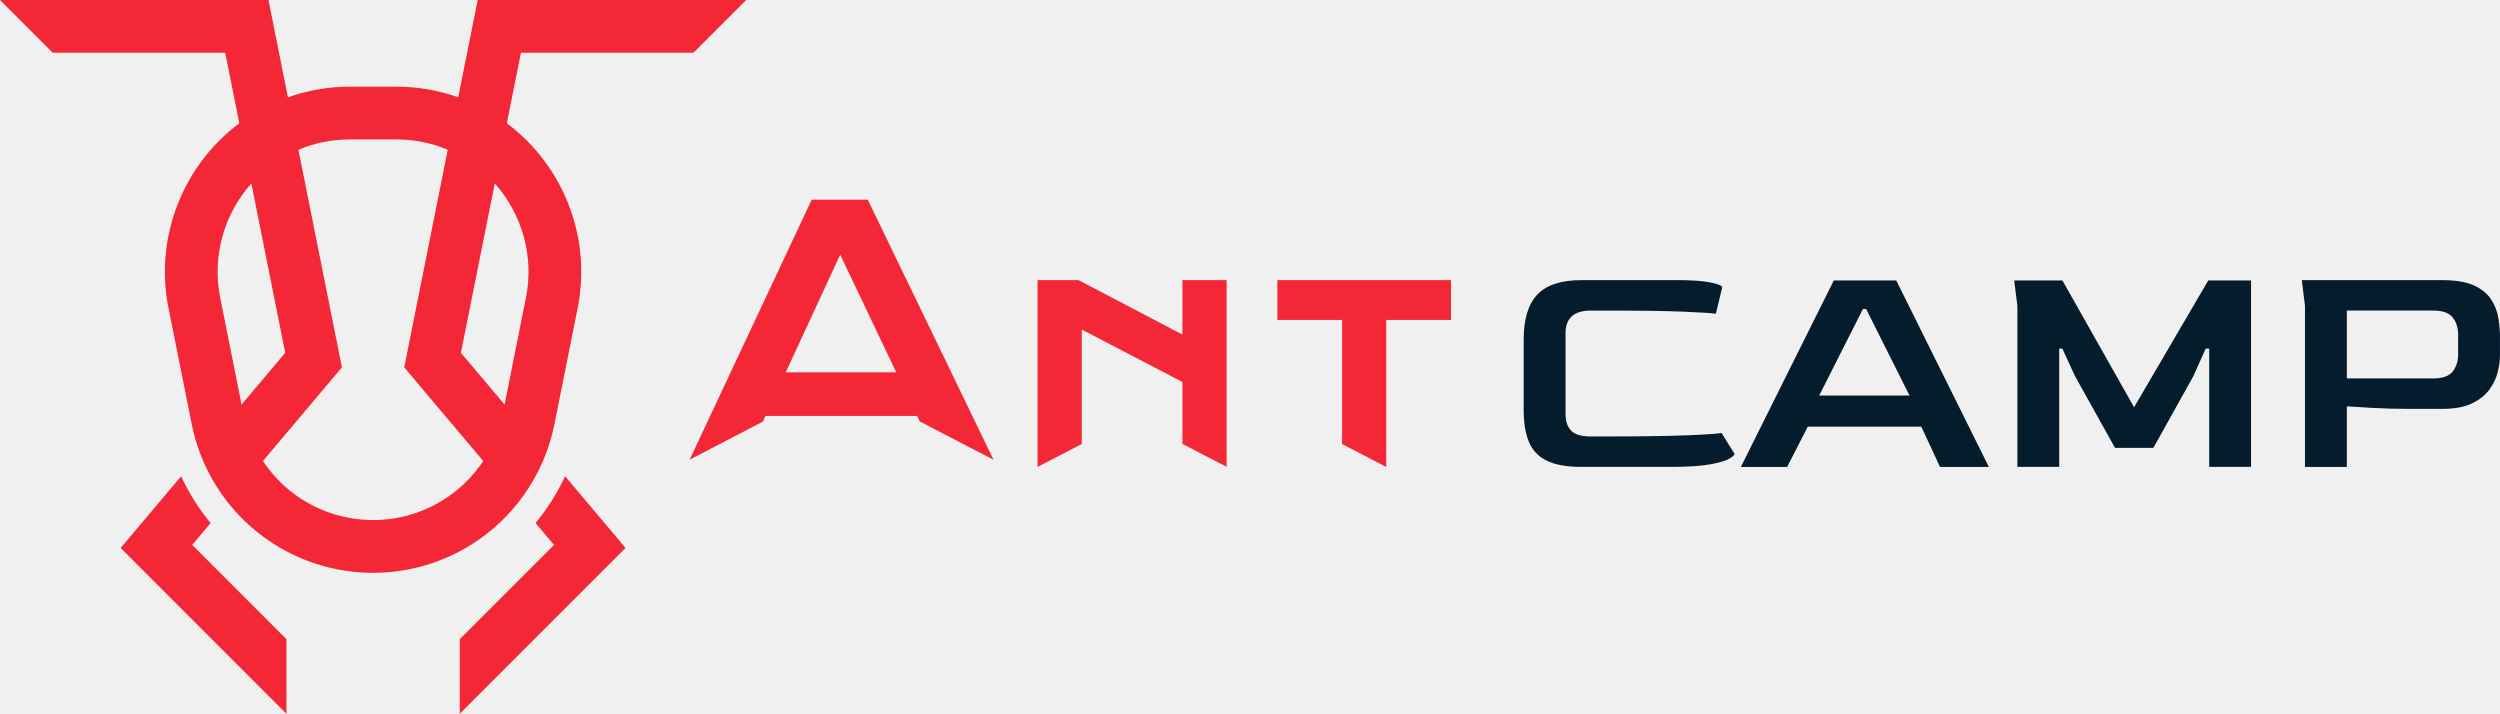
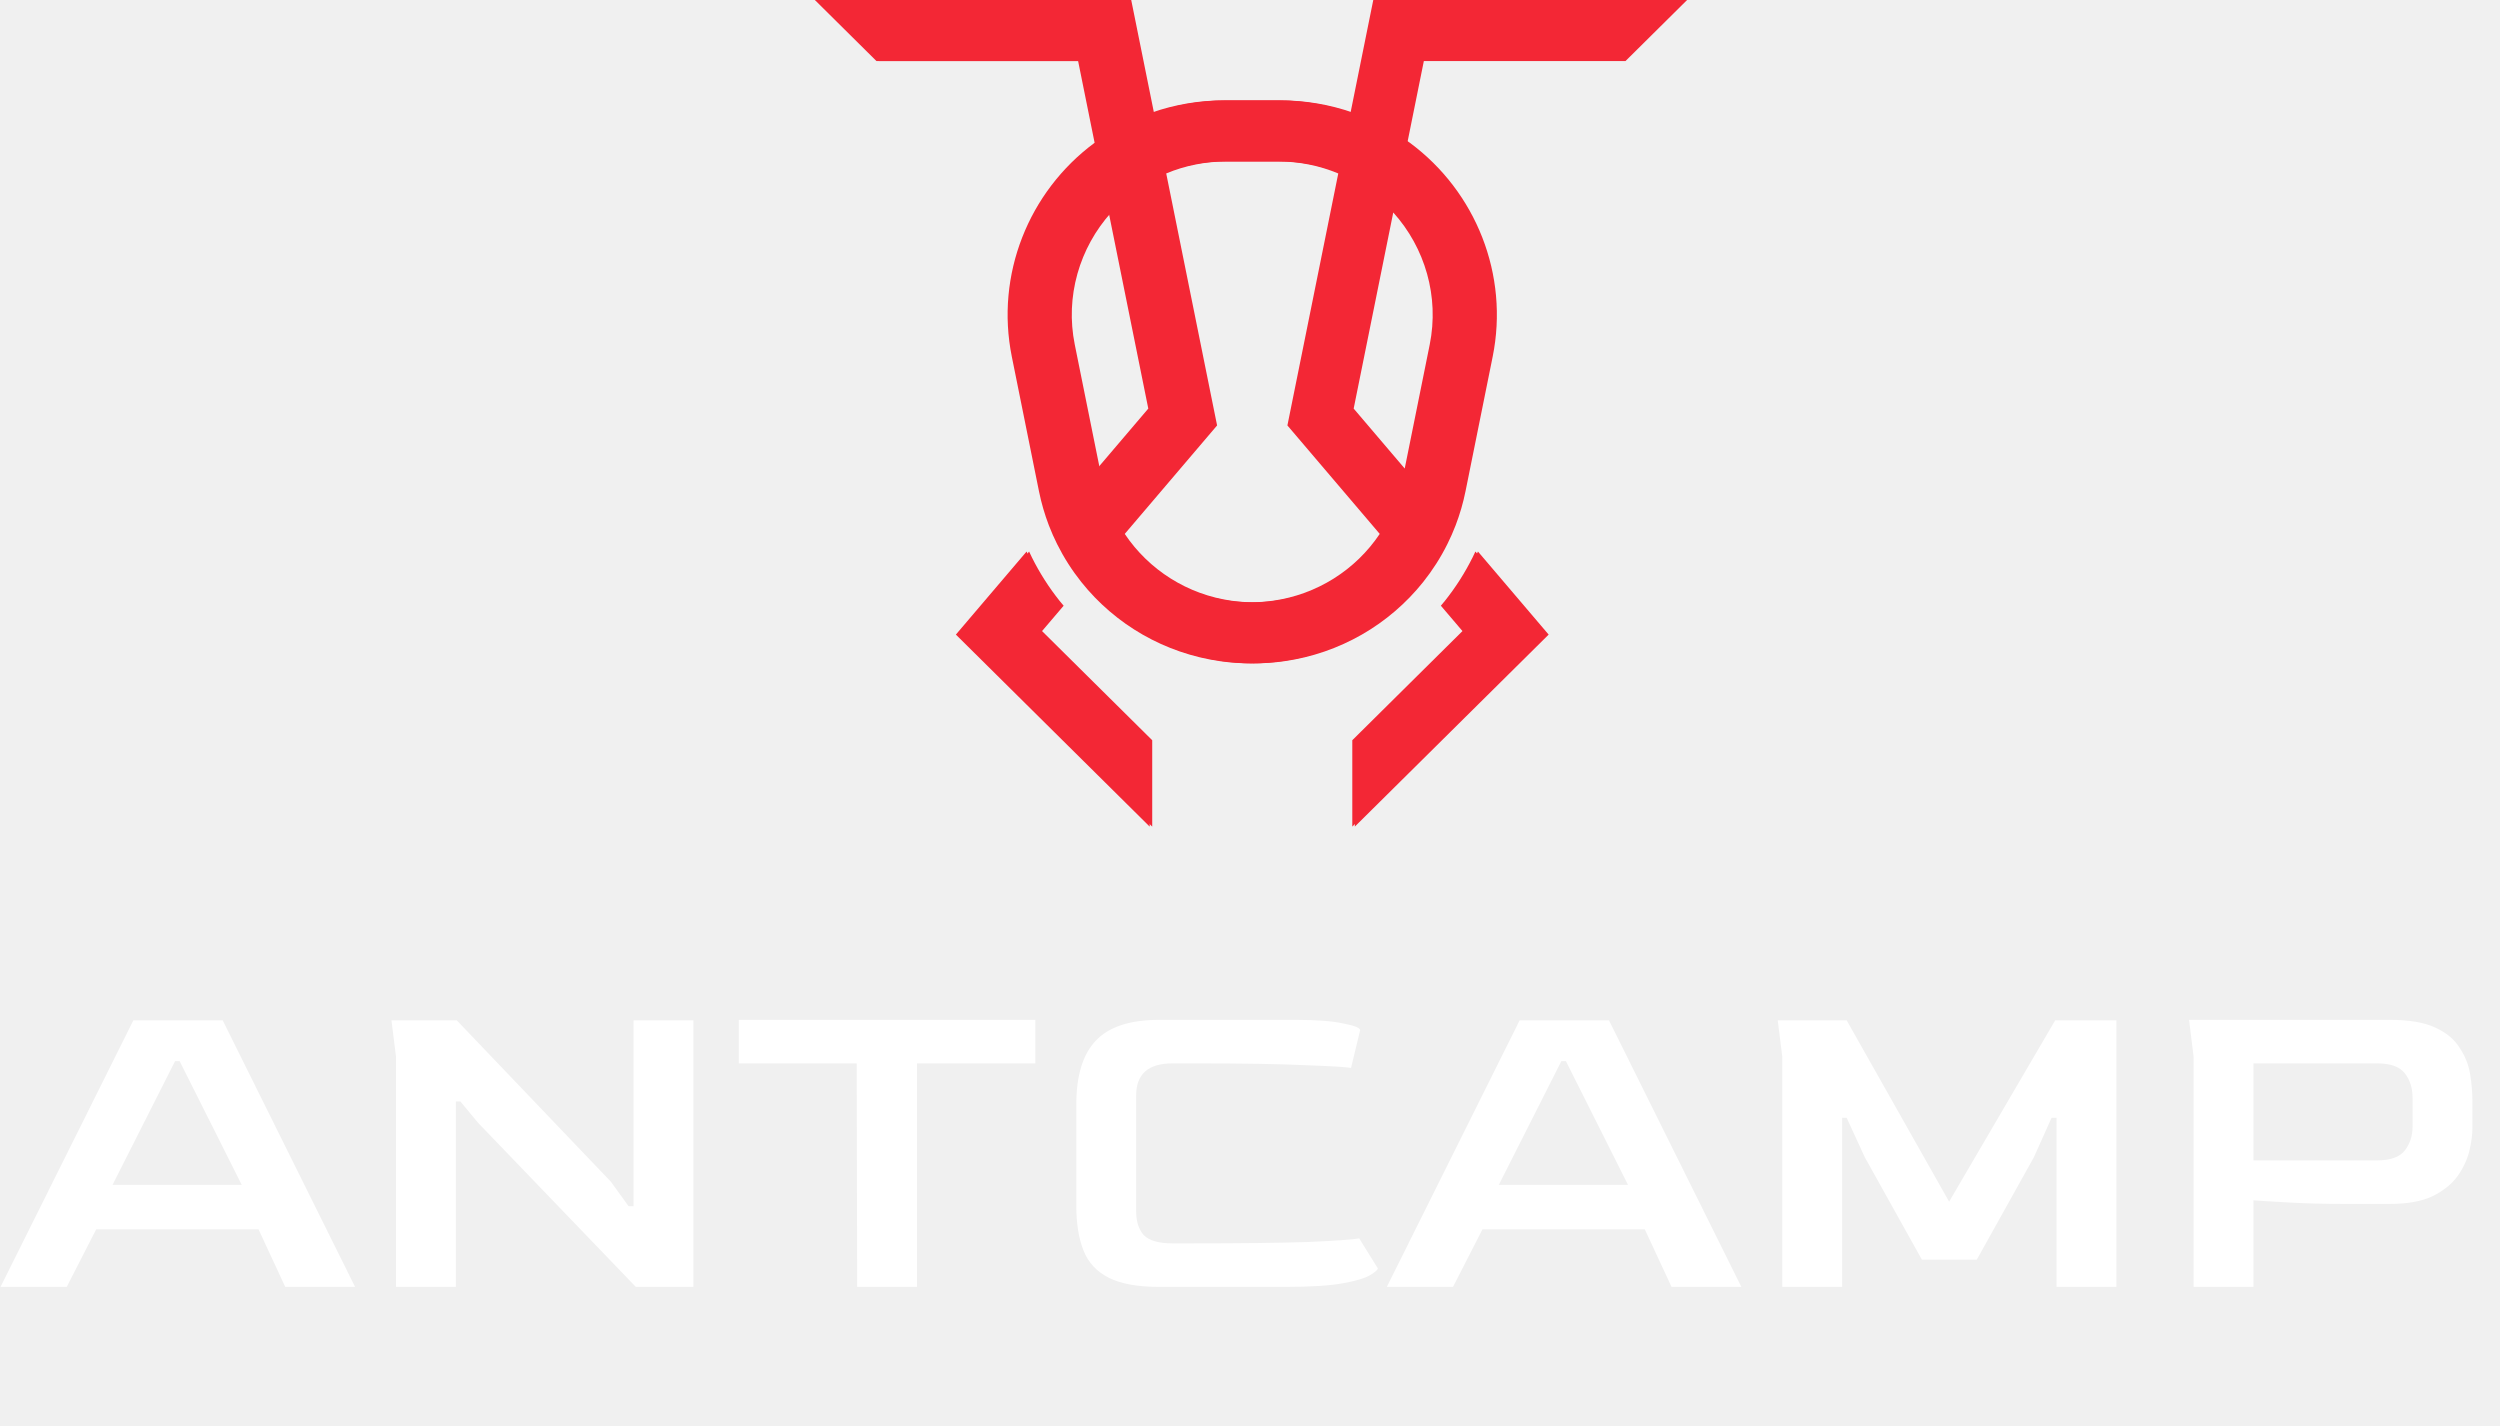
- <svg xmlns="http://www.w3.org/2000/svg" id="Camada_2" data-name="Camada 2" viewBox="0 0 1153.71 329.39">
-   <defs>
-     <style>
-       .cls-1 {
-         fill: #f32735;
-       }
- 
-       .cls-2 {
-         fill: #051c2c;
-       }
-     </style>
-   </defs>
-   <g id="body">
-     <g>
-       <g>
-         <path class="cls-1" d="M233.9,56.9c-2.32-1.73-4.75-3.36-7.28-4.87-4.81-2.89-9.89-5.27-15.15-7.13-9.11-3.23-18.78-4.9-28.58-4.9h-21.45c-9.8,0-19.46,1.67-28.57,4.9-5.26,1.86-10.33,4.24-15.14,7.11-2.53,1.51-4.96,3.15-7.29,4.88-26.17,19.55-39.19,52.73-32.69,85.21l10.72,53.63c.93,4.65,2.24,9.2,3.91,13.61.97,2.55,2.05,5.04,3.26,7.47,2.67,5.41,5.88,10.46,9.54,15.1,13.42,17,32.98,28.44,54.85,31.57,3.99.57,8.07.86,12.14.86s8.15-.29,12.13-.86c21.88-3.13,41.43-14.57,54.86-31.57,3.66-4.64,6.87-9.69,9.54-15.1,1.21-2.44,2.29-4.94,3.26-7.48,1.67-4.4,2.98-8.95,3.91-13.6l10.72-53.63c6.5-32.48-6.52-65.66-32.69-85.2ZM232.01,190.95c-1.05,5.24-2.78,10.31-5.13,15.07-1.15,2.34-2.45,4.59-3.88,6.73-9.54,14.39-24.82,24.16-42.15,26.63-5.69.82-11.66.82-17.37,0-17.32-2.47-32.59-12.24-42.14-26.63-1.43-2.14-2.72-4.39-3.88-6.73-2.35-4.75-4.08-9.82-5.13-15.07l-.85-4.25-9.87-49.38c-3.83-19.11,1.82-38.58,14.39-52.66,4.03-4.54,8.8-8.53,14.21-11.76,2.41-1.44,4.92-2.71,7.5-3.79,7.45-3.14,15.52-4.77,23.73-4.77h21.45c8.21,0,16.29,1.63,23.74,4.78,2.58,1.09,5.09,2.35,7.5,3.8,5.4,3.23,10.17,7.21,14.21,11.75,12.57,14.08,18.21,33.53,14.39,52.65l-9.87,49.38-.85,4.25Z" />
-         <path class="cls-1" d="M97.21,241.36c-.53-.64-1.07-1.26-1.58-1.91-4.23-5.36-7.9-11.17-10.9-17.25-.39-.79-.78-1.6-1.15-2.42l-27.91,33.09,76.51,76.52v-34.42l-43.49-43.5,8.53-10.11Z" />
-         <path class="cls-1" d="M110.44,56.89l5.56,27.77,15.63,78.15-20.15,23.89-8.21,9.73c2.73,5.48,7.32,13.91,13.25,22.03l4.82-5.71,36.45-43.22-20.08-100.42-4.84-24.21L123.89,0H0l24.33,24.34h79.6l6.51,32.55Z" />
-         <path class="cls-1" d="M259.6,222.22c-2.99,6.07-6.66,11.87-10.89,17.23-.51.65-1.06,1.27-1.58,1.91l8.53,10.11-43.49,43.49v34.42l76.51-76.51-27.91-33.1c-.38.83-.77,1.65-1.16,2.45Z" />
-         <path class="cls-1" d="M220.45,0l-8.98,44.9-4.84,24.22-20.08,100.41,36.45,43.22,5.85,6.94c5.45-8.29,9.88-16.84,12.14-23.35l-8.14-9.64-20.15-23.89,15.63-78.14,5.56-27.77,6.51-32.56h79.6L344.34,0h-123.89Z" />
-         <path class="cls-1" d="M374.6,92.13l-56.36,120.02,33.83-17.6,1.2-2.6h69.97l1.24,2.56,34.03,17.67-58.06-120.04h-25.84ZM362.59,171.83l25.16-54.3,25.85,54.3h-51.01Z" />
-         <polygon class="cls-1" points="545.67 154.39 497.7 129.28 478.83 129.28 478.83 215.47 499.22 204.88 499.22 152.09 545.67 176.28 545.67 204.85 566.06 215.44 566.06 129.28 545.67 129.28 545.67 154.39" />
-         <polygon class="cls-1" points="589.48 129.28 589.48 147.65 619.35 147.65 619.35 204.91 639.74 215.5 639.74 147.65 669.62 147.65 669.62 129.28 589.48 129.28" />
-       </g>
-       <g>
-         <path class="cls-2" d="M729.93,215.47c-6.93,0-12.34-.97-16.24-2.93-3.9-1.95-6.64-4.88-8.19-8.78-1.56-3.9-2.34-8.73-2.34-14.49v-32.63c0-9.37,2.1-16.27,6.29-20.71,4.19-4.44,11.02-6.66,20.49-6.66h44.05c6.73,0,11.88.37,15.44,1.1,3.56.73,5.34,1.49,5.34,2.27l-2.93,12.15c-1.66-.29-6.56-.61-14.71-.95-8.15-.34-19.97-.51-35.49-.51h-7.46c-7.81,0-11.71,3.46-11.71,10.39v37.31c0,3.32.85,5.88,2.56,7.68,1.71,1.81,4.76,2.71,9.15,2.71h6c16.19,0,28.75-.17,37.68-.51,8.93-.34,14.46-.71,16.61-1.1l6,9.66c0,.49-.81,1.22-2.41,2.19-1.61.98-4.56,1.85-8.85,2.63-4.29.78-10.49,1.17-18.58,1.17h-40.68Z" />
-         <path class="cls-2" d="M803.39,215.47l42.87-86.04h28.83l42.73,86.04h-22.54l-8.63-18.58h-52.39l-9.51,18.58h-21.36ZM839.53,182.54h41.7l-20.05-39.95h-1.46l-20.19,39.95Z" />
-         <path class="cls-2" d="M930.99,215.47v-74.34l-1.46-11.71h22.24l33.07,58.53,34.24-58.53h19.75v86.04h-19.32v-54.58h-1.61l-5.71,12.73-18.44,33.07h-17.71l-18.44-33.07-5.85-12.73h-1.46v54.58h-19.32Z" />
-         <path class="cls-2" d="M1063.71,215.47v-74.34l-1.46-11.85h64.82c6.24,0,11.14.83,14.71,2.49,3.56,1.66,6.19,3.83,7.9,6.51,1.71,2.68,2.8,5.54,3.29,8.56.49,3.02.73,5.9.73,8.63v8.63c0,2.25-.34,4.76-1.02,7.54-.68,2.78-1.95,5.46-3.8,8.05-1.85,2.59-4.54,4.73-8.05,6.44-3.51,1.71-8.1,2.56-13.75,2.56h-14.93c-6.15,0-11.88-.15-17.19-.44-5.32-.29-9.29-.54-11.93-.73v27.95h-19.32ZM1083.03,174.64h39.8c4.39,0,7.41-1.07,9.07-3.22,1.66-2.14,2.49-4.73,2.49-7.76v-9.22c0-3.12-.83-5.75-2.49-7.9-1.66-2.14-4.63-3.22-8.93-3.22h-39.95v31.32Z" />
-       </g>
-     </g>
-   </g>
+ <svg xmlns="http://www.w3.org/2000/svg" width="377" height="215" viewBox="0 0 377 215" fill="none">
+   <path d="M160.013 91.34C159.811 91.098 159.605 90.863 159.41 90.617C157.794 88.589 156.392 86.39 155.246 84.089C155.097 83.79 154.948 83.484 154.807 83.174L144.146 95.696L173.372 124.654V111.628L156.759 95.166L160.017 91.34H160.013Z" fill="#F32735" />
+   <path d="M222.045 84.097C220.903 86.394 219.501 88.589 217.885 90.617C217.69 90.863 217.48 91.098 217.282 91.34L220.54 95.166L203.927 111.625V124.65L233.153 95.696L222.492 83.17C222.347 83.484 222.198 83.794 222.049 84.097H222.045Z" fill="#F32735" />
+   <path d="M207.09 0L203.66 16.992C200.18 15.77 196.486 15.138 192.743 15.138H184.549C180.805 15.138 177.115 15.77 173.635 16.992L170.205 0H122.88L132.174 9.211H162.58L165.067 21.529C155.07 28.928 150.097 41.485 152.58 53.776L156.675 74.072C157.03 75.832 157.531 77.554 158.168 79.223C158.539 80.188 158.952 81.13 159.414 82.05C160.434 84.097 161.66 86.008 163.058 87.764C168.184 94.198 175.656 98.527 184.01 99.711C185.534 99.927 187.093 100.037 188.648 100.037C190.202 100.037 191.761 99.927 193.281 99.711C201.639 98.527 209.107 94.198 214.237 87.764C215.635 86.008 216.862 84.097 217.881 82.05C218.344 81.126 218.756 80.18 219.127 79.219C219.765 77.554 220.265 75.832 220.62 74.072L224.715 53.776C227.198 41.485 222.225 28.928 212.228 21.533L214.715 9.211H245.121L254.415 0H207.09ZM167.191 32.039L173.162 61.614L165.465 70.655L161.694 51.967C160.231 44.735 162.389 37.367 167.191 32.039ZM191.963 90.591C189.79 90.901 187.509 90.901 185.328 90.591C178.712 89.656 172.879 85.959 169.231 80.513L183.155 64.157L175.484 26.154C178.33 24.966 181.413 24.349 184.549 24.349H192.743C195.879 24.349 198.965 24.966 201.811 26.158L194.141 64.157L208.064 80.513C204.42 85.959 198.583 89.656 191.963 90.591ZM215.601 51.967L211.831 70.655L204.134 61.614L210.104 32.042C214.906 37.371 217.06 44.732 215.601 51.967Z" fill="#F32735" />
+   <path d="M212.61 21.533C211.724 20.878 210.795 20.262 209.829 19.69C207.992 18.596 206.051 17.696 204.042 16.992C200.562 15.77 196.868 15.138 193.124 15.138H184.931C181.187 15.138 177.497 15.77 174.017 16.992C172.008 17.696 170.071 18.596 168.234 19.683C167.267 20.254 166.339 20.875 165.449 21.529C155.452 28.928 150.479 41.485 152.962 53.776L157.057 74.072C157.412 75.832 157.912 77.554 158.55 79.223C158.921 80.188 159.333 81.13 159.796 82.05C160.816 84.097 162.042 86.008 163.44 87.764C168.566 94.198 176.038 98.527 184.392 99.711C185.916 99.927 187.475 100.037 189.029 100.037C190.584 100.037 192.143 99.927 193.663 99.711C202.021 98.527 209.489 94.198 214.619 87.764C216.017 86.008 217.243 84.097 218.263 82.05C218.726 81.126 219.138 80.18 219.509 79.219C220.147 77.554 220.647 75.832 221.002 74.072L225.097 53.776C227.58 41.485 222.607 28.928 212.61 21.533ZM211.888 72.263C211.487 74.246 210.826 76.165 209.928 77.966C209.489 78.852 208.992 79.703 208.446 80.513C204.802 85.959 198.965 89.656 192.345 90.591C190.172 90.901 187.891 90.901 185.71 90.591C179.094 89.656 173.261 85.959 169.613 80.513C169.067 79.703 168.574 78.852 168.131 77.966C167.233 76.169 166.572 74.25 166.171 72.263L165.846 70.655L162.076 51.967C160.613 44.735 162.771 37.367 167.573 32.039C169.112 30.321 170.935 28.811 173.001 27.588C173.922 27.043 174.88 26.563 175.866 26.154C178.712 24.966 181.795 24.349 184.931 24.349H193.124C196.261 24.349 199.347 24.966 202.193 26.158C203.178 26.57 204.137 27.047 205.058 27.596C207.121 28.818 208.943 30.324 210.486 32.042C215.288 37.371 217.442 44.732 215.983 51.967L212.213 70.655L211.888 72.263Z" fill="#F32735" />
+   <path d="M160.396 91.34C160.193 91.098 159.987 90.863 159.792 90.617C158.176 88.589 156.774 86.39 155.628 84.089C155.479 83.79 155.33 83.484 155.189 83.174L144.528 95.696L173.754 124.654V111.628L157.141 95.166L160.399 91.34H160.396Z" fill="#F32735" />
+   <path d="M165.449 21.529L167.573 32.039L173.544 61.614L165.847 70.655L162.71 74.337C163.753 76.411 165.507 79.601 167.772 82.674L169.613 80.513L183.537 64.157L175.866 26.154L174.017 16.992L170.587 0H123.262L132.556 9.211H162.963L165.449 21.529Z" fill="#F32735" />
+   <path d="M222.427 84.097C221.285 86.394 219.883 88.589 218.267 90.617C218.073 90.863 217.862 91.098 217.664 91.34L220.922 95.166L204.309 111.625V124.65L233.536 95.696L222.874 83.17C222.729 83.484 222.58 83.794 222.431 84.097H222.427Z" fill="#F32735" />
+   <path d="M0.08 194.064L20.113 153.862H33.582L53.546 194.064H43.017L38.983 185.381H14.507L10.063 194.064H0.08ZM16.968 178.681H36.454L27.087 160.016H26.403L16.968 178.681ZM59.715 194.064V159.332L59.031 153.862H68.877L92.123 178.202L94.789 181.894H95.541V153.862H104.566V194.064H95.883L72.09 169.314L69.424 166.101H68.74V194.064H59.715ZM129.26 194.064L129.191 160.358H111.415V153.794H156.129V160.358H138.285V194.064H129.26ZM174.817 194.064C171.581 194.064 169.051 193.608 167.228 192.697C165.405 191.785 164.129 190.418 163.399 188.595C162.67 186.771 162.306 184.515 162.306 181.826V166.579C162.306 162.204 163.286 158.99 165.245 156.939C167.205 154.842 170.396 153.794 174.817 153.794H195.397C198.542 153.794 200.935 153.976 202.576 154.341C204.262 154.66 205.105 155.002 205.105 155.366L203.738 161.041C202.963 160.905 200.661 160.768 196.833 160.631C193.049 160.449 187.534 160.358 180.287 160.358H176.8C173.154 160.358 171.33 161.976 171.33 165.212V182.646C171.33 184.196 171.718 185.404 172.493 186.27C173.313 187.09 174.749 187.501 176.8 187.501H179.603C187.17 187.501 193.027 187.432 197.175 187.296C201.368 187.113 203.966 186.931 204.969 186.749L207.772 191.261C207.772 191.489 207.385 191.831 206.61 192.287C205.88 192.742 204.513 193.153 202.507 193.517C200.502 193.882 197.608 194.064 193.824 194.064H174.817ZM209.131 194.064L229.164 153.862H242.633L262.597 194.064H252.068L248.034 185.381H223.558L219.113 194.064H209.131ZM226.019 178.681H245.504L236.138 160.016H235.454L226.019 178.681ZM268.766 194.064V159.332L268.082 153.862H278.475L293.926 181.211L309.925 153.862H319.155V194.064H310.13V168.562H309.378L306.712 174.51L298.097 189.962H289.824L281.209 174.51L278.475 168.562H277.791V194.064H268.766ZM330.793 194.064V159.332L330.11 153.794H360.398C363.315 153.794 365.594 154.181 367.235 154.956C368.921 155.731 370.152 156.757 370.927 158.033C371.747 159.264 372.272 160.585 372.499 161.998C372.727 163.411 372.841 164.756 372.841 166.032V170.066C372.841 171.115 372.682 172.3 372.363 173.621C372.044 174.898 371.451 176.151 370.585 177.382C369.719 178.567 368.466 179.57 366.825 180.39C365.184 181.165 363.042 181.552 360.398 181.552H353.424C350.553 181.552 347.863 181.484 345.356 181.347C342.895 181.211 341.049 181.097 339.818 181.005V194.064H330.793ZM339.818 174.989H358.415C360.466 174.989 361.879 174.487 362.654 173.485C363.429 172.482 363.816 171.274 363.816 169.861V165.554C363.816 164.095 363.429 162.864 362.654 161.862C361.879 160.859 360.489 160.358 358.484 160.358H339.818V174.989Z" fill="white" />
</svg>
